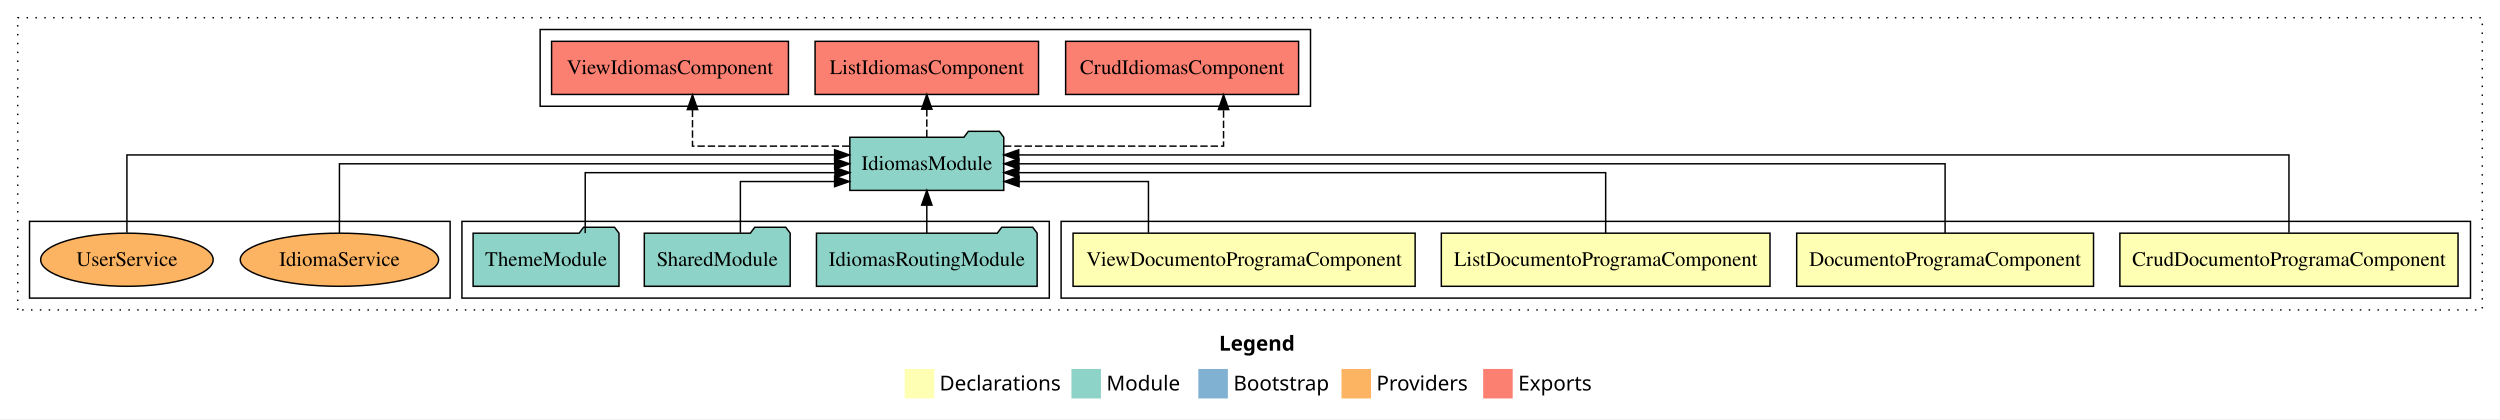
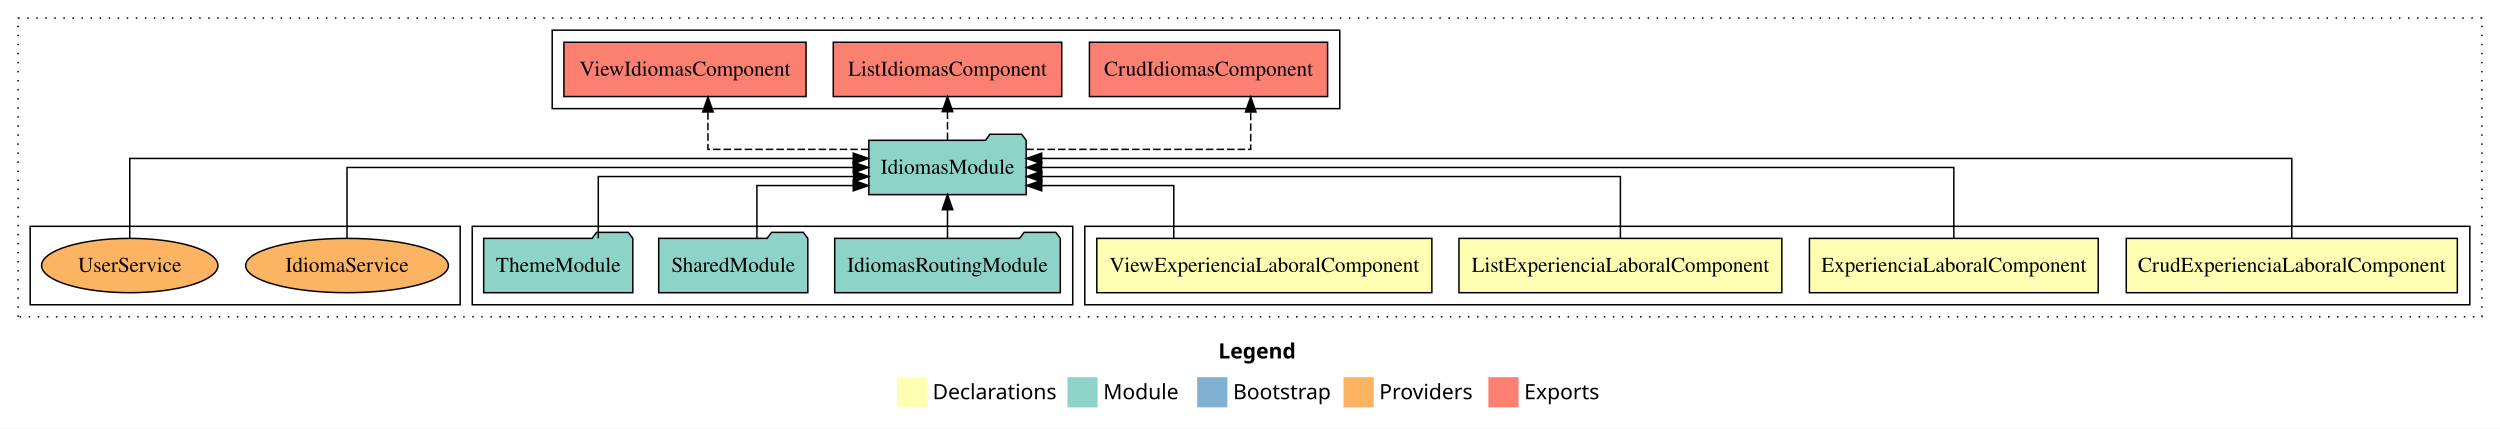
- <svg xmlns="http://www.w3.org/2000/svg" width="1694pt" height="284pt" viewBox="0.00 0.00 1694.00 284.00">
+ <svg xmlns="http://www.w3.org/2000/svg" width="1657pt" height="284pt" viewBox="0.00 0.00 1657.00 284.00">
  <g id="graph0" class="graph" transform="scale(1 1) rotate(0) translate(4 280)">
-     <polygon fill="#ffffff" stroke="transparent" points="-4,4 -4,-280 1690,-280 1690,4 -4,4" />
-     <text text-anchor="start" x="822.009" y="-42.4" font-family="sans-serif" font-weight="bold" font-size="14.00" fill="#000000">Legend</text>
-     <polygon fill="#ffffb3" stroke="transparent" points="609,-10 609,-30 629,-30 629,-10 609,-10" />
-     <text text-anchor="start" x="632.629" y="-15.4" font-family="sans-serif" font-size="14.00" fill="#000000">  Declarations</text>
-     <polygon fill="#8dd3c7" stroke="transparent" points="722,-10 722,-30 742,-30 742,-10 722,-10" />
-     <text text-anchor="start" x="745.725" y="-15.4" font-family="sans-serif" font-size="14.00" fill="#000000">  Module</text>
-     <polygon fill="#80b1d3" stroke="transparent" points="808,-10 808,-30 828,-30 828,-10 808,-10" />
-     <text text-anchor="start" x="831.781" y="-15.4" font-family="sans-serif" font-size="14.00" fill="#000000">  Bootstrap</text>
-     <polygon fill="#fdb462" stroke="transparent" points="905,-10 905,-30 925,-30 925,-10 905,-10" />
-     <text text-anchor="start" x="928.673" y="-15.4" font-family="sans-serif" font-size="14.00" fill="#000000">  Providers</text>
-     <polygon fill="#fb8072" stroke="transparent" points="1001,-10 1001,-30 1021,-30 1021,-10 1001,-10" />
-     <text text-anchor="start" x="1024.726" y="-15.4" font-family="sans-serif" font-size="14.00" fill="#000000">  Exports</text>
+     <polygon fill="#ffffff" stroke="transparent" points="-4,4 -4,-280 1653,-280 1653,4 -4,4" />
+     <text text-anchor="start" x="803.509" y="-42.4" font-family="sans-serif" font-weight="bold" font-size="14.00" fill="#000000">Legend</text>
+     <polygon fill="#ffffb3" stroke="transparent" points="590.5,-10 590.5,-30 610.5,-30 610.5,-10 590.5,-10" />
+     <text text-anchor="start" x="614.129" y="-15.4" font-family="sans-serif" font-size="14.00" fill="#000000">  Declarations</text>
+     <polygon fill="#8dd3c7" stroke="transparent" points="703.5,-10 703.5,-30 723.5,-30 723.5,-10 703.5,-10" />
+     <text text-anchor="start" x="727.225" y="-15.4" font-family="sans-serif" font-size="14.00" fill="#000000">  Module</text>
+     <polygon fill="#80b1d3" stroke="transparent" points="789.5,-10 789.5,-30 809.5,-30 809.5,-10 789.5,-10" />
+     <text text-anchor="start" x="813.281" y="-15.4" font-family="sans-serif" font-size="14.00" fill="#000000">  Bootstrap</text>
+     <polygon fill="#fdb462" stroke="transparent" points="886.5,-10 886.5,-30 906.5,-30 906.5,-10 886.5,-10" />
+     <text text-anchor="start" x="910.173" y="-15.4" font-family="sans-serif" font-size="14.00" fill="#000000">  Providers</text>
+     <polygon fill="#fb8072" stroke="transparent" points="982.5,-10 982.5,-30 1002.5,-30 1002.5,-10 982.5,-10" />
+     <text text-anchor="start" x="1006.226" y="-15.4" font-family="sans-serif" font-size="14.00" fill="#000000">  Exports</text>
    <g id="clust1" class="cluster">
-       <polygon fill="none" stroke="#000000" stroke-dasharray="1,5" points="8,-70 8,-268 1678,-268 1678,-70 8,-70" />
+       <polygon fill="none" stroke="#000000" stroke-dasharray="1,5" points="8,-70 8,-268 1641,-268 1641,-70 8,-70" />
    </g>
    <g id="clust2" class="cluster">
-       <polygon fill="none" stroke="#000000" points="715,-78 715,-130 1670,-130 1670,-78 715,-78" />
+       <polygon fill="none" stroke="#000000" points="715,-78 715,-130 1633,-130 1633,-78 715,-78" />
    </g>
    <g id="clust7" class="cluster">
      <polygon fill="none" stroke="#000000" points="309,-78 309,-130 707,-130 707,-78 309,-78" />
    </g>
    <g id="clust8" class="cluster">
      <polygon fill="none" stroke="#000000" points="362,-208 362,-260 884,-260 884,-208 362,-208" />
    </g>
    <g id="clust10" class="cluster">
      <polygon fill="none" stroke="#000000" points="16,-78 16,-130 301,-130 301,-78 16,-78" />
    </g>
    <g id="node1" class="node">
-       <polygon fill="#ffffb3" stroke="#000000" points="1661.57,-122 1432.43,-122 1432.43,-86 1661.57,-86 1661.57,-122" />
-       <text text-anchor="middle" x="1547" y="-99.8" font-family="Times,serif" font-size="14.00" fill="#000000">CrudDocumentoProgramaComponent</text>
+       <polygon fill="#ffffb3" stroke="#000000" points="1624.716,-122 1405.284,-122 1405.284,-86 1624.716,-86 1624.716,-122" />
+       <text text-anchor="middle" x="1515" y="-99.8" font-family="Times,serif" font-size="14.00" fill="#000000">CrudExperienciaLaboralComponent</text>
    </g>
    <g id="node5" class="node">
      <polygon fill="#8dd3c7" stroke="#000000" points="676.151,-187 673.151,-191 652.151,-191 649.151,-187 571.849,-187 571.849,-151 676.151,-151 676.151,-187" />
      <text text-anchor="middle" x="624" y="-164.8" font-family="Times,serif" font-size="14.00" fill="#000000">IdiomasModule</text>
    </g>
    <g id="edge1" class="edge">
-       <path fill="none" stroke="#000000" d="M1547,-122.284C1547,-143.321 1547,-175 1547,-175 1547,-175 686.269,-175 686.269,-175" />
-       <polygon fill="#000000" stroke="#000000" points="686.269,-171.5 676.269,-175 686.269,-178.5 686.269,-171.5" />
+       <path fill="none" stroke="#000000" d="M1515,-122.284C1515,-143.321 1515,-175 1515,-175 1515,-175 686.41,-175 686.41,-175" />
+       <polygon fill="#000000" stroke="#000000" points="686.41,-171.5 676.41,-175 686.41,-178.5 686.41,-171.5" />
    </g>
    <g id="node2" class="node">
-       <polygon fill="#ffffb3" stroke="#000000" points="1414.573,-122 1213.427,-122 1213.427,-86 1414.573,-86 1414.573,-122" />
-       <text text-anchor="middle" x="1314" y="-99.8" font-family="Times,serif" font-size="14.00" fill="#000000">DocumentoProgramaComponent</text>
+       <polygon fill="#ffffb3" stroke="#000000" points="1386.718,-122 1195.282,-122 1195.282,-86 1386.718,-86 1386.718,-122" />
+       <text text-anchor="middle" x="1291" y="-99.8" font-family="Times,serif" font-size="14.00" fill="#000000">ExperienciaLaboralComponent</text>
    </g>
    <g id="edge2" class="edge">
-       <path fill="none" stroke="#000000" d="M1314,-122.106C1314,-141.339 1314,-169 1314,-169 1314,-169 686.428,-169 686.428,-169" />
-       <polygon fill="#000000" stroke="#000000" points="686.428,-165.5 676.428,-169 686.428,-172.5 686.428,-165.5" />
+       <path fill="none" stroke="#000000" d="M1291,-122.106C1291,-141.339 1291,-169 1291,-169 1291,-169 686.338,-169 686.338,-169" />
+       <polygon fill="#000000" stroke="#000000" points="686.338,-165.5 676.338,-169 686.338,-172.5 686.338,-165.5" />
    </g>
    <g id="node3" class="node">
-       <polygon fill="#ffffb3" stroke="#000000" points="1195.351,-122 972.649,-122 972.649,-86 1195.351,-86 1195.351,-122" />
-       <text text-anchor="middle" x="1084" y="-99.8" font-family="Times,serif" font-size="14.00" fill="#000000">ListDocumentoProgramaComponent</text>
+       <polygon fill="#ffffb3" stroke="#000000" points="1176.997,-122 963.003,-122 963.003,-86 1176.997,-86 1176.997,-122" />
+       <text text-anchor="middle" x="1070" y="-99.8" font-family="Times,serif" font-size="14.00" fill="#000000">ListExperienciaLaboralComponent</text>
    </g>
    <g id="edge3" class="edge">
-       <path fill="none" stroke="#000000" d="M1084,-122.022C1084,-139.373 1084,-163 1084,-163 1084,-163 686.32,-163 686.32,-163" />
-       <polygon fill="#000000" stroke="#000000" points="686.32,-159.5 676.32,-163 686.32,-166.5 686.32,-159.5" />
+       <path fill="none" stroke="#000000" d="M1070,-122.022C1070,-139.373 1070,-163 1070,-163 1070,-163 686.473,-163 686.473,-163" />
+       <polygon fill="#000000" stroke="#000000" points="686.473,-159.5 676.473,-163 686.473,-166.5 686.473,-159.5" />
    </g>
    <g id="node4" class="node">
-       <polygon fill="#ffffb3" stroke="#000000" points="954.892,-122 723.108,-122 723.108,-86 954.892,-86 954.892,-122" />
-       <text text-anchor="middle" x="839" y="-99.8" font-family="Times,serif" font-size="14.00" fill="#000000">ViewDocumentoProgramaComponent</text>
+       <polygon fill="#ffffb3" stroke="#000000" points="945.037,-122 722.963,-122 722.963,-86 945.037,-86 945.037,-122" />
+       <text text-anchor="middle" x="834" y="-99.8" font-family="Times,serif" font-size="14.00" fill="#000000">ViewExperienciaLaboralComponent</text>
    </g>
    <g id="edge4" class="edge">
-       <path fill="none" stroke="#000000" d="M774.191,-122.24C774.191,-137.571 774.191,-157 774.191,-157 774.191,-157 686.53,-157 686.53,-157" />
-       <polygon fill="#000000" stroke="#000000" points="686.53,-153.5 676.53,-157 686.53,-160.5 686.53,-153.5" />
+       <path fill="none" stroke="#000000" d="M773.976,-122.24C773.976,-137.571 773.976,-157 773.976,-157 773.976,-157 686.454,-157 686.454,-157" />
+       <polygon fill="#000000" stroke="#000000" points="686.454,-153.5 676.454,-157 686.454,-160.5 686.454,-153.5" />
    </g>
    <g id="node9" class="node">
      <polygon fill="#fb8072" stroke="#000000" points="875.931,-252 718.069,-252 718.069,-216 875.931,-216 875.931,-252" />
      <text text-anchor="middle" x="797" y="-229.8" font-family="Times,serif" font-size="14.00" fill="#000000">CrudIdiomasComponent </text>
    </g>
    <g id="edge8" class="edge">
-       <path fill="none" stroke="#000000" stroke-dasharray="5,2" d="M676.306,-181C735.885,-181 825.078,-181 825.078,-181 825.078,-181 825.078,-205.76 825.078,-205.76" />
-       <polygon fill="#000000" stroke="#000000" points="821.578,-205.76 825.078,-215.76 828.578,-205.76 821.578,-205.76" />
+       <path fill="none" stroke="#000000" stroke-dasharray="5,2" d="M676.278,-181C735.825,-181 824.971,-181 824.971,-181 824.971,-181 824.971,-205.76 824.971,-205.76" />
+       <polygon fill="#000000" stroke="#000000" points="821.471,-205.76 824.971,-215.76 828.471,-205.76 821.471,-205.76" />
    </g>
    <g id="node10" class="node">
      <polygon fill="#fb8072" stroke="#000000" points="699.712,-252 548.288,-252 548.288,-216 699.712,-216 699.712,-252" />
      <text text-anchor="middle" x="624" y="-229.8" font-family="Times,serif" font-size="14.00" fill="#000000">ListIdiomasComponent </text>
    </g>
    <g id="edge9" class="edge">
      <path fill="none" stroke="#000000" stroke-dasharray="5,2" d="M624,-187.106C624,-187.106 624,-205.991 624,-205.991" />
      <polygon fill="#000000" stroke="#000000" points="620.5,-205.991 624,-215.991 627.5,-205.991 620.5,-205.991" />
    </g>
    <g id="node11" class="node">
      <polygon fill="#fb8072" stroke="#000000" points="530.252,-252 369.748,-252 369.748,-216 530.252,-216 530.252,-252" />
      <text text-anchor="middle" x="450" y="-229.8" font-family="Times,serif" font-size="14.00" fill="#000000">ViewIdiomasComponent </text>
    </g>
    <g id="edge10" class="edge">
      <path fill="none" stroke="#000000" stroke-dasharray="5,2" d="M571.574,-181C525.329,-181 465.235,-181 465.235,-181 465.235,-181 465.235,-205.76 465.235,-205.76" />
      <polygon fill="#000000" stroke="#000000" points="461.735,-205.76 465.235,-215.76 468.735,-205.76 461.735,-205.76" />
    </g>
    <g id="node6" class="node">
      <polygon fill="#8dd3c7" stroke="#000000" points="698.769,-122 695.769,-126 674.769,-126 671.769,-122 549.231,-122 549.231,-86 698.769,-86 698.769,-122" />
      <text text-anchor="middle" x="624" y="-99.8" font-family="Times,serif" font-size="14.00" fill="#000000">IdiomasRoutingModule</text>
    </g>
    <g id="edge5" class="edge">
      <path fill="none" stroke="#000000" d="M624,-122.106C624,-122.106 624,-140.991 624,-140.991" />
      <polygon fill="#000000" stroke="#000000" points="620.5,-140.991 624,-150.991 627.5,-140.991 620.5,-140.991" />
    </g>
    <g id="node7" class="node">
      <polygon fill="#8dd3c7" stroke="#000000" points="531.423,-122 528.423,-126 507.423,-126 504.423,-122 432.577,-122 432.577,-86 531.423,-86 531.423,-122" />
      <text text-anchor="middle" x="482" y="-99.8" font-family="Times,serif" font-size="14.00" fill="#000000">SharedModule</text>
    </g>
    <g id="edge6" class="edge">
      <path fill="none" stroke="#000000" d="M497.68,-122.24C497.68,-137.571 497.68,-157 497.68,-157 497.68,-157 561.527,-157 561.527,-157" />
      <polygon fill="#000000" stroke="#000000" points="561.527,-160.5 571.527,-157 561.526,-153.5 561.527,-160.5" />
    </g>
    <g id="node8" class="node">
      <polygon fill="#8dd3c7" stroke="#000000" points="415.423,-122 412.423,-126 391.423,-126 388.423,-122 316.577,-122 316.577,-86 415.423,-86 415.423,-122" />
      <text text-anchor="middle" x="366" y="-99.8" font-family="Times,serif" font-size="14.00" fill="#000000">ThemeModule</text>
    </g>
    <g id="edge7" class="edge">
      <path fill="none" stroke="#000000" d="M392.543,-122.022C392.543,-139.373 392.543,-163 392.543,-163 392.543,-163 561.768,-163 561.768,-163" />
      <polygon fill="#000000" stroke="#000000" points="561.768,-166.5 571.768,-163 561.768,-159.5 561.768,-166.5" />
    </g>
    <g id="node12" class="node">
      <ellipse fill="#fdb462" stroke="#000000" cx="226" cy="-104" rx="67.193" ry="18" />
      <text text-anchor="middle" x="226" y="-99.8" font-family="Times,serif" font-size="14.00" fill="#000000">IdiomaService</text>
    </g>
    <g id="edge11" class="edge">
      <path fill="none" stroke="#000000" d="M226,-122.106C226,-141.339 226,-169 226,-169 226,-169 561.559,-169 561.559,-169" />
      <polygon fill="#000000" stroke="#000000" points="561.559,-172.5 571.559,-169 561.559,-165.5 561.559,-172.5" />
    </g>
    <g id="node13" class="node">
      <ellipse fill="#fdb462" stroke="#000000" cx="82" cy="-104" rx="58.441" ry="18" />
      <text text-anchor="middle" x="82" y="-99.8" font-family="Times,serif" font-size="14.00" fill="#000000">UserService</text>
    </g>
    <g id="edge12" class="edge">
      <path fill="none" stroke="#000000" d="M82,-122.284C82,-143.321 82,-175 82,-175 82,-175 561.538,-175 561.538,-175" />
      <polygon fill="#000000" stroke="#000000" points="561.538,-178.5 571.538,-175 561.538,-171.5 561.538,-178.5" />
    </g>
  </g>
</svg>
